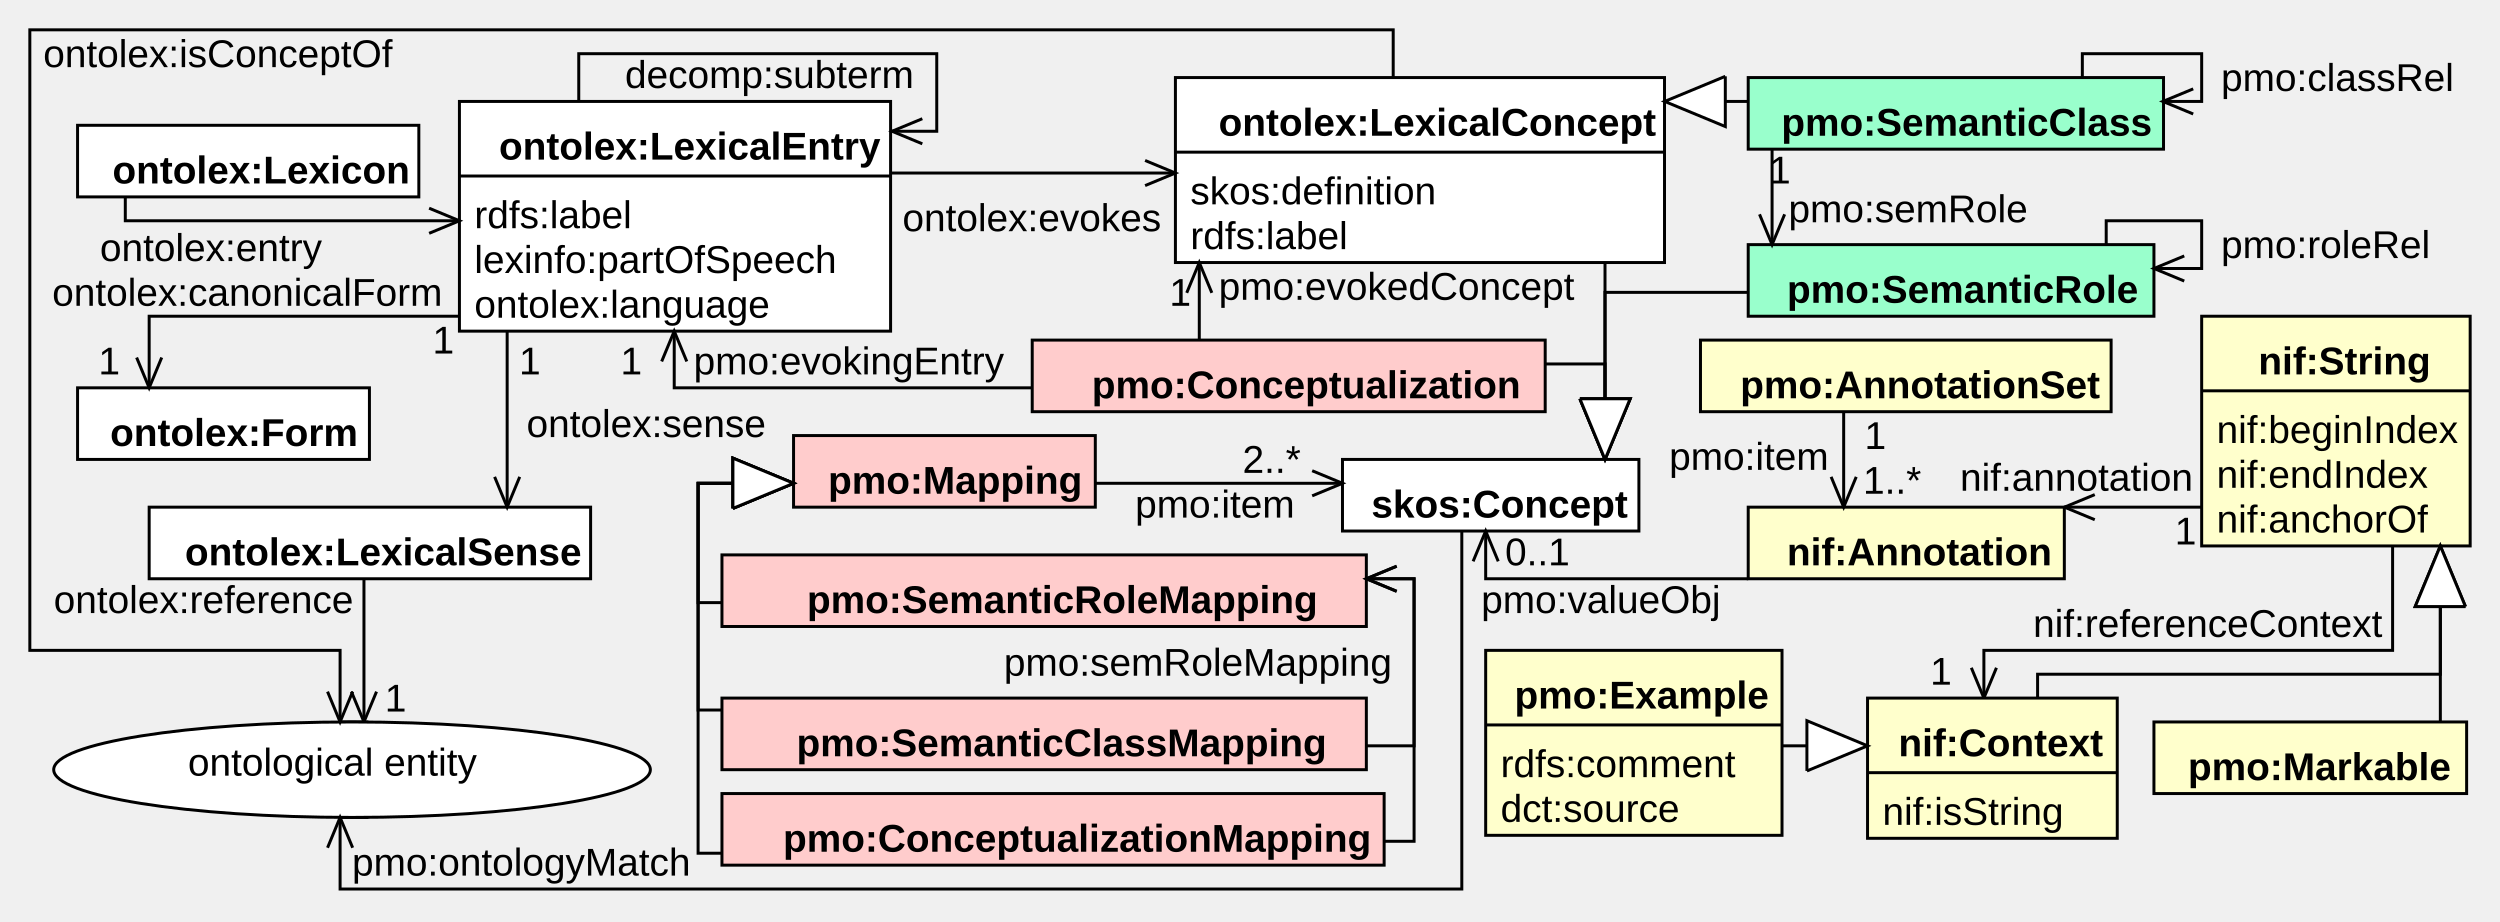
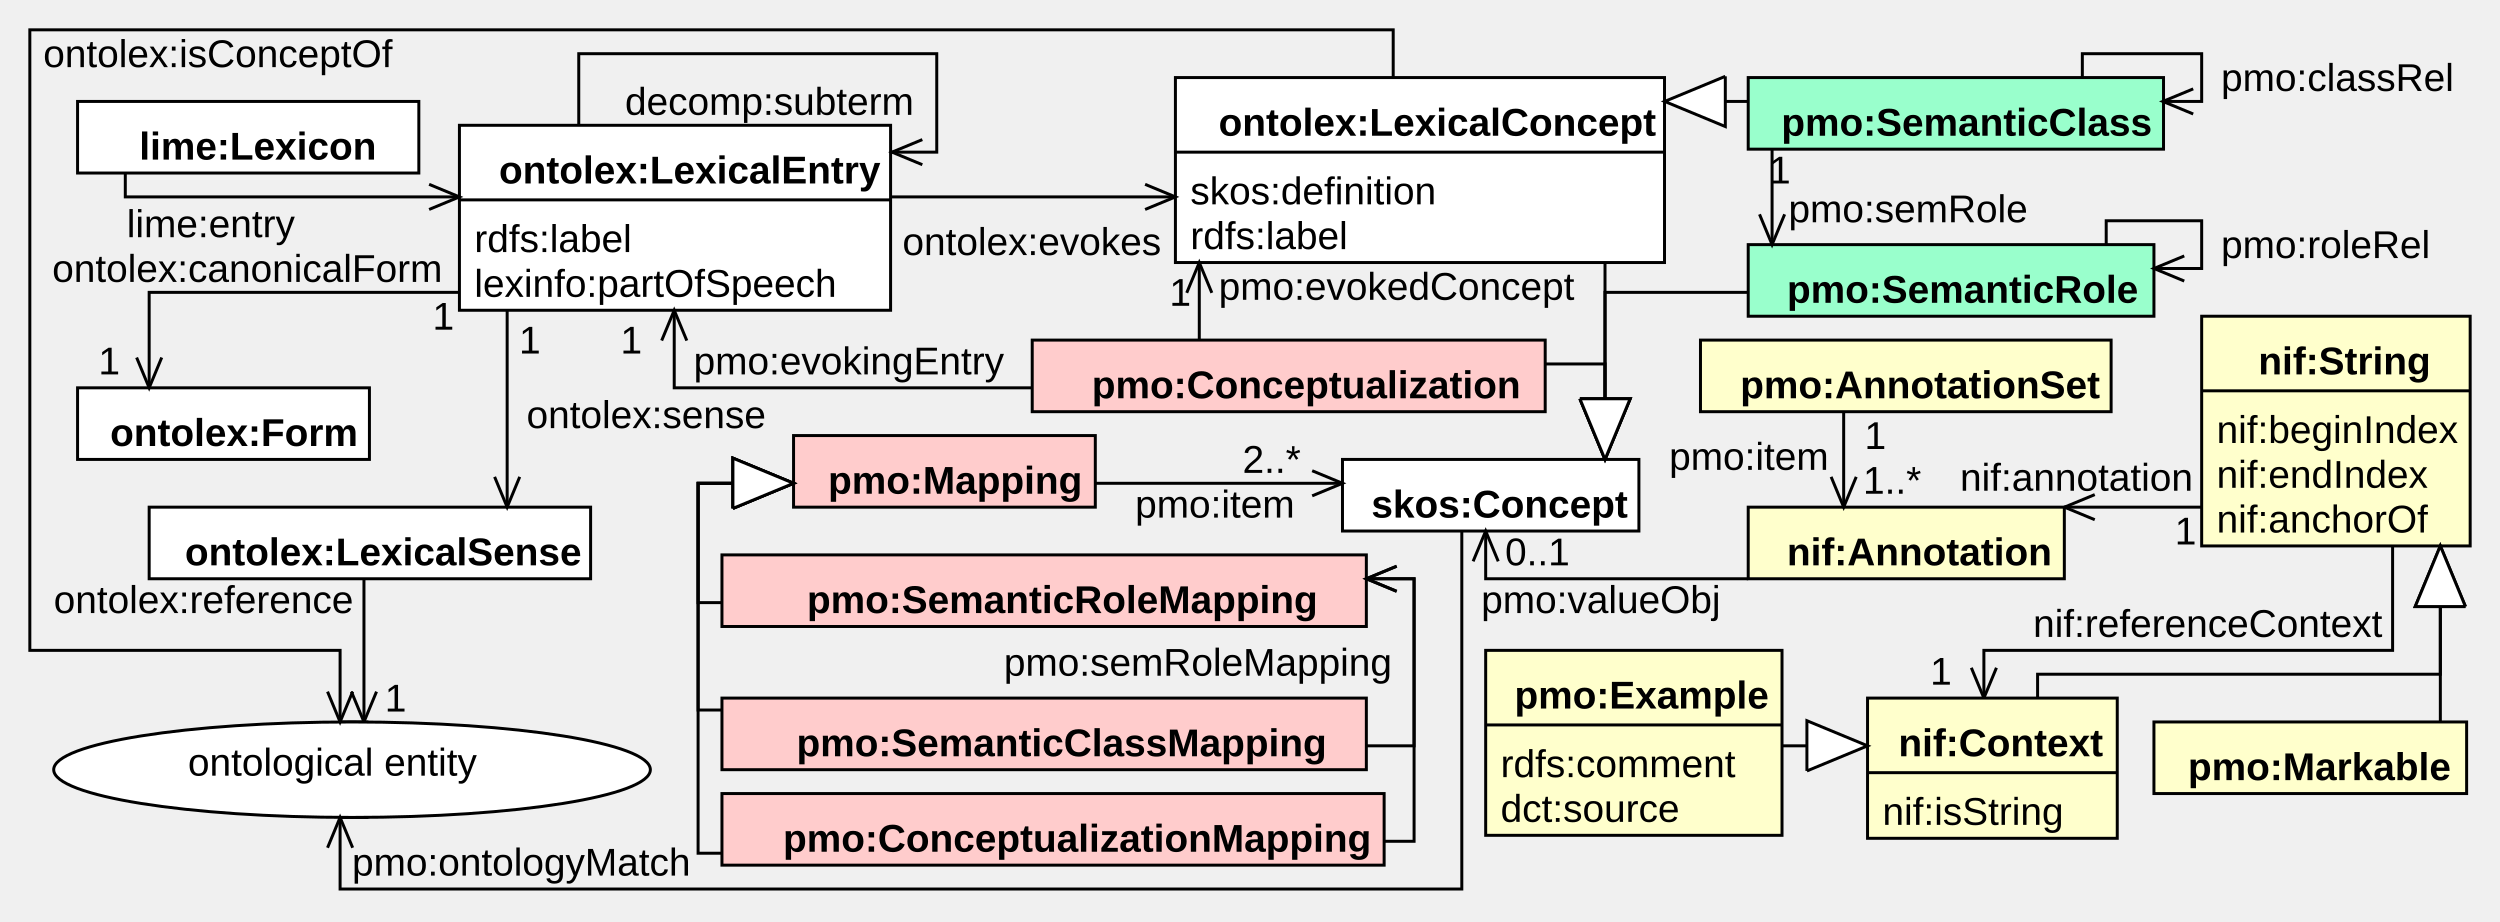
<svg xmlns="http://www.w3.org/2000/svg" version="1.1" width="838" height="309">
  <defs />
  <g>
    <g transform="translate(2,-6) scale(1,1)">
      <rect fill="#99ffcc" stroke="none" x="584" y="88" width="136" height="24" />
    </g>
    <g transform="translate(2,-6) scale(1,1)">
      <path fill="none" stroke="#000000" d="M 584 88 L 720 88 L 720 112 L 584 112 L 584 88 Z Z" stroke-miterlimit="10" />
    </g>
    <g transform="translate(2,-6) scale(1,1)">
      <g>
        <path fill="none" stroke="none" />
        <text fill="#000000" stroke="none" font-family="Arial" font-size="13px" font-style="normal" font-weight="bold" text-decoration="none" x="597" y="107.5">pmo:SemanticRole</text>
      </g>
    </g>
    <g transform="translate(2,-6) scale(1,1)">
-       <rect fill="#ffffff" stroke="none" x="152" y="40" width="144.526" height="77" />
-     </g>
-     <g transform="translate(2,-6) scale(1,1)">
-       <path fill="none" stroke="#000000" d="M 152 40 L 296.526 40 L 296.526 117 L 152 117 L 152 40 Z Z" stroke-miterlimit="10" />
-     </g>
-     <g transform="translate(2,-6) scale(1,1)">
-       <path fill="none" stroke="#000000" d="M 152 65 L 296.526 65" stroke-miterlimit="10" />
-     </g>
-     <g transform="translate(2,-6) scale(1,1)">
-       <g>
-         <path fill="none" stroke="none" />
-         <text fill="#000000" stroke="none" font-family="Arial" font-size="13px" font-style="normal" font-weight="bold" text-decoration="none" x="165.263" y="59.5">ontolex:LexicalEntry</text>
-       </g>
-     </g>
-     <g transform="translate(2,-6) scale(1,1)">
-       <g>
-         <path fill="none" stroke="none" />
-         <text fill="#000000" stroke="none" font-family="Arial" font-size="13px" font-style="normal" font-weight="normal" text-decoration="none" x="157" y="82.5">rdfs:label</text>
-       </g>
-     </g>
-     <g transform="translate(2,-6) scale(1,1)">
-       <g>
-         <path fill="none" stroke="none" />
-         <text fill="#000000" stroke="none" font-family="Arial" font-size="13px" font-style="normal" font-weight="normal" text-decoration="none" x="157" y="97.5">lexinfo:partOfSpeech</text>
-       </g>
-     </g>
-     <g transform="translate(2,-6) scale(1,1)">
-       <g>
-         <path fill="none" stroke="none" />
-         <text fill="#000000" stroke="none" font-family="Arial" font-size="13px" font-style="normal" font-weight="normal" text-decoration="none" x="157" y="112.5">ontolex:language</text>
+       <rect fill="#ffffff" stroke="none" x="152" y="48" width="144.526" height="62" />
+     </g>
+     <g transform="translate(2,-6) scale(1,1)">
+       <path fill="none" stroke="#000000" d="M 152 48 L 296.526 48 L 296.526 110 L 152 110 L 152 48 Z Z" stroke-miterlimit="10" />
+     </g>
+     <g transform="translate(2,-6) scale(1,1)">
+       <path fill="none" stroke="#000000" d="M 152 73 L 296.526 73" stroke-miterlimit="10" />
+     </g>
+     <g transform="translate(2,-6) scale(1,1)">
+       <g>
+         <path fill="none" stroke="none" />
+         <text fill="#000000" stroke="none" font-family="Arial" font-size="13px" font-style="normal" font-weight="bold" text-decoration="none" x="165.263" y="67.5">ontolex:LexicalEntry</text>
+       </g>
+     </g>
+     <g transform="translate(2,-6) scale(1,1)">
+       <g>
+         <path fill="none" stroke="none" />
+         <text fill="#000000" stroke="none" font-family="Arial" font-size="13px" font-style="normal" font-weight="normal" text-decoration="none" x="157" y="90.5">rdfs:label</text>
+       </g>
+     </g>
+     <g transform="translate(2,-6) scale(1,1)">
+       <g>
+         <path fill="none" stroke="none" />
+         <text fill="#000000" stroke="none" font-family="Arial" font-size="13px" font-style="normal" font-weight="normal" text-decoration="none" x="157" y="105.5">lexinfo:partOfSpeech</text>
      </g>
    </g>
    <g transform="translate(2,-6) scale(1,1)">
      <rect fill="#ffffff" stroke="none" x="48" y="176" width="147.973" height="24" />
    </g>
    <g transform="translate(2,-6) scale(1,1)">
      <path fill="none" stroke="#000000" d="M 48 176 L 195.973 176 L 195.973 200 L 48 200 L 48 176 Z Z" stroke-miterlimit="10" />
    </g>
    <g transform="translate(2,-6) scale(1,1)">
      <g>
        <path fill="none" stroke="none" />
        <text fill="#000000" stroke="none" font-family="Arial" font-size="13px" font-style="normal" font-weight="bold" text-decoration="none" x="59.986" y="195.5">ontolex:LexicalSense</text>
      </g>
    </g>
    <g transform="translate(2,-6) scale(1,1)">
      <rect fill="#ffffff" stroke="none" x="112" y="248" width="9" height="32" />
    </g>
    <g transform="translate(2,-6) scale(1,1)">
      <path fill="none" stroke="#000000" d="M 112 248 L 121 248 L 121 280 L 112 280 L 112 248 Z Z" stroke-miterlimit="10" />
    </g>
    <g transform="translate(2,-6) scale(1,1)">
      <g>
        <path fill="none" stroke="none" />
        <text fill="#000000" stroke="none" font-family="Arial" font-size="13px" font-style="normal" font-weight="bold" text-decoration="none" x="116.5" y="267.5" />
      </g>
    </g>
    <g transform="translate(2,-6) scale(1,1)">
      <path fill="none" stroke="#000000" d="M 704 88 L 704 80 L 736 80 L 736 96 L 720 96" stroke-miterlimit="10" />
    </g>
    <g transform="translate(2,-6) scale(1,1)">
      <path fill="none" stroke="#000000" d="M 730.163 91.79 L 720 96 L 730.163 100.21" stroke-miterlimit="10" />
    </g>
    <g transform="translate(2,-6) scale(1,1)">
      <g>
        <path fill="none" stroke="none" />
        <text fill="#000000" stroke="none" font-family="Arial" font-size="13px" font-style="normal" font-weight="normal" text-decoration="none" x="742.5" y="92.5">pmo:roleRel</text>
      </g>
    </g>
    <g transform="translate(2,-6) scale(1,1)">
-       <path fill="none" stroke="#000000" d="M 168 117 L 168 176" stroke-miterlimit="10" />
+       <path fill="none" stroke="#000000" d="M 168 110 L 168 176" stroke-miterlimit="10" />
    </g>
    <g transform="translate(2,-6) scale(1,1)">
      <path fill="none" stroke="#000000" d="M 163.79 165.837 L 168 176 L 172.21 165.837" stroke-miterlimit="10" />
    </g>
    <g transform="translate(2,-6) scale(1,1)">
      <g>
        <path fill="none" stroke="none" />
-         <text fill="#000000" stroke="none" font-family="Arial" font-size="13px" font-style="normal" font-weight="normal" text-decoration="none" x="174.5" y="152.5">ontolex:sense</text>
-       </g>
-     </g>
-     <g transform="translate(2,-6) scale(1,1)">
-       <g>
-         <path fill="none" stroke="none" />
-         <text fill="#000000" stroke="none" font-family="Arial" font-size="13px" font-style="normal" font-weight="normal" text-decoration="none" x="172" y="131.5">1</text>
+         <text fill="#000000" stroke="none" font-family="Arial" font-size="13px" font-style="normal" font-weight="normal" text-decoration="none" x="174.5" y="149.5">ontolex:sense</text>
+       </g>
+     </g>
+     <g transform="translate(2,-6) scale(1,1)">
+       <g>
+         <path fill="none" stroke="none" />
+         <text fill="#000000" stroke="none" font-family="Arial" font-size="13px" font-style="normal" font-weight="normal" text-decoration="none" x="172" y="124.5">1</text>
      </g>
    </g>
    <g transform="translate(2,-6) scale(1,1)">
      <path fill="none" stroke="#000000" d="M 120 200 L 120 248" stroke-miterlimit="10" />
    </g>
    <g transform="translate(2,-6) scale(1,1)">
      <path fill="none" stroke="#000000" d="M 115.79 237.837 L 120 248 L 124.21 237.837" stroke-miterlimit="10" />
    </g>
    <g transform="translate(2,-6) scale(1,1)">
      <g>
        <path fill="none" stroke="none" />
        <text fill="#000000" stroke="none" font-family="Arial" font-size="13px" font-style="normal" font-weight="normal" text-decoration="none" x="16" y="211.5">ontolex:reference</text>
      </g>
    </g>
    <g transform="translate(2,-6) scale(1,1)">
      <g>
        <path fill="none" stroke="none" />
        <text fill="#000000" stroke="none" font-family="Arial" font-size="13px" font-style="normal" font-weight="normal" text-decoration="none" x="127" y="244.5">1</text>
      </g>
    </g>
    <g transform="translate(2,-6) scale(1,1)">
      <rect fill="#ffffff" stroke="none" x="24" y="136" width="97.833" height="24" />
    </g>
    <g transform="translate(2,-6) scale(1,1)">
      <path fill="none" stroke="#000000" d="M 24 136 L 121.833 136 L 121.833 160 L 24 160 L 24 136 Z Z" stroke-miterlimit="10" />
    </g>
    <g transform="translate(2,-6) scale(1,1)">
      <g>
        <path fill="none" stroke="none" />
        <text fill="#000000" stroke="none" font-family="Arial" font-size="13px" font-style="normal" font-weight="bold" text-decoration="none" x="34.916" y="155.5">ontolex:Form</text>
      </g>
    </g>
    <g transform="translate(2,-6) scale(1,1)">
-       <path fill="none" stroke="#000000" d="M 152 112 L 48 112 L 48 136" stroke-miterlimit="10" />
+       <path fill="none" stroke="#000000" d="M 152 104 L 48 104 L 48 136" stroke-miterlimit="10" />
    </g>
    <g transform="translate(2,-6) scale(1,1)">
      <path fill="none" stroke="#000000" d="M 43.79 125.837 L 48 136 L 52.21 125.837" stroke-miterlimit="10" />
    </g>
    <g transform="translate(2,-6) scale(1,1)">
      <g>
        <path fill="none" stroke="none" />
-         <text fill="#000000" stroke="none" font-family="Arial" font-size="13px" font-style="normal" font-weight="normal" text-decoration="none" x="15.5" y="108.5">ontolex:canonicalForm</text>
-       </g>
-     </g>
-     <g transform="translate(2,-6) scale(1,1)">
-       <g>
-         <path fill="none" stroke="none" />
-         <text fill="#000000" stroke="none" font-family="Arial" font-size="13px" font-style="normal" font-weight="normal" text-decoration="none" x="143" y="124.5">1</text>
+         <text fill="#000000" stroke="none" font-family="Arial" font-size="13px" font-style="normal" font-weight="normal" text-decoration="none" x="15.5" y="100.5">ontolex:canonicalForm</text>
+       </g>
+     </g>
+     <g transform="translate(2,-6) scale(1,1)">
+       <g>
+         <path fill="none" stroke="none" />
+         <text fill="#000000" stroke="none" font-family="Arial" font-size="13px" font-style="normal" font-weight="normal" text-decoration="none" x="143" y="116.5">1</text>
      </g>
    </g>
    <g transform="translate(2,-6) scale(1,1)">
      <g>
        <path fill="none" stroke="none" />
        <text fill="#000000" stroke="none" font-family="Arial" font-size="13px" font-style="normal" font-weight="normal" text-decoration="none" x="31" y="131.5">1</text>
      </g>
    </g>
    <g transform="translate(2,-6) scale(1,1)">
-       <rect fill="#ffffff" stroke="none" x="24" y="48" width="114.394" height="24" />
-     </g>
-     <g transform="translate(2,-6) scale(1,1)">
-       <path fill="none" stroke="#000000" d="M 24 48 L 138.394 48 L 138.394 72 L 24 72 L 24 48 Z Z" stroke-miterlimit="10" />
-     </g>
-     <g transform="translate(2,-6) scale(1,1)">
-       <g>
-         <path fill="none" stroke="none" />
-         <text fill="#000000" stroke="none" font-family="Arial" font-size="13px" font-style="normal" font-weight="bold" text-decoration="none" x="35.697" y="67.5">ontolex:Lexicon</text>
-       </g>
-     </g>
-     <g transform="translate(2,-6) scale(1,1)">
-       <path fill="none" stroke="#000000" d="M 40 72 L 40 80 L 152 80" stroke-miterlimit="10" />
-     </g>
-     <g transform="translate(2,-6) scale(1,1)">
-       <path fill="none" stroke="#000000" d="M 141.837 84.21 L 152 80 L 141.837 75.79" stroke-miterlimit="10" />
-     </g>
-     <g transform="translate(2,-6) scale(1,1)">
-       <g>
-         <path fill="none" stroke="none" />
-         <text fill="#000000" stroke="none" font-family="Arial" font-size="13px" font-style="normal" font-weight="normal" text-decoration="none" x="31.5" y="93.5">ontolex:entry</text>
-       </g>
-     </g>
-     <g transform="translate(2,-6) scale(1,1)">
-       <path fill="none" stroke="#000000" d="M 297 50 L 312 50 L 312 24 L 192 24 L 192 40" stroke-miterlimit="10" />
-     </g>
-     <g transform="translate(2,-6) scale(1,1)">
-       <path fill="none" stroke="#000000" d="M 307.163 45.79 L 297 50 L 307.163 54.21" stroke-miterlimit="10" />
-     </g>
-     <g transform="translate(2,-6) scale(1,1)">
-       <g>
-         <path fill="none" stroke="none" />
-         <text fill="#000000" stroke="none" font-family="Arial" font-size="13px" font-style="normal" font-weight="normal" text-decoration="none" x="207.5" y="35.5">decomp:subterm</text>
+       <rect fill="#ffffff" stroke="none" x="24" y="40" width="114.394" height="24" />
+     </g>
+     <g transform="translate(2,-6) scale(1,1)">
+       <path fill="none" stroke="#000000" d="M 24 40 L 138.394 40 L 138.394 64 L 24 64 L 24 40 Z Z" stroke-miterlimit="10" />
+     </g>
+     <g transform="translate(2,-6) scale(1,1)">
+       <g>
+         <path fill="none" stroke="none" />
+         <text fill="#000000" stroke="none" font-family="Arial" font-size="13px" font-style="normal" font-weight="bold" text-decoration="none" x="44.697" y="59.5">lime:Lexicon</text>
+       </g>
+     </g>
+     <g transform="translate(2,-6) scale(1,1)">
+       <path fill="none" stroke="#000000" d="M 40 64 L 40 72 L 152 72" stroke-miterlimit="10" />
+     </g>
+     <g transform="translate(2,-6) scale(1,1)">
+       <path fill="none" stroke="#000000" d="M 141.837 76.21 L 152 72 L 141.837 67.79" stroke-miterlimit="10" />
+     </g>
+     <g transform="translate(2,-6) scale(1,1)">
+       <g>
+         <path fill="none" stroke="none" />
+         <text fill="#000000" stroke="none" font-family="Arial" font-size="13px" font-style="normal" font-weight="normal" text-decoration="none" x="40.5" y="85.5">lime:entry</text>
+       </g>
+     </g>
+     <g transform="translate(2,-6) scale(1,1)">
+       <path fill="none" stroke="#000000" d="M 297 57 L 312 57 L 312 24 L 192 24 L 192 48" stroke-miterlimit="10" />
+     </g>
+     <g transform="translate(2,-6) scale(1,1)">
+       <path fill="none" stroke="#000000" d="M 307.163 52.79 L 297 57 L 307.163 61.21" stroke-miterlimit="10" />
+     </g>
+     <g transform="translate(2,-6) scale(1,1)">
+       <g>
+         <path fill="none" stroke="none" />
+         <text fill="#000000" stroke="none" font-family="Arial" font-size="13px" font-style="normal" font-weight="normal" text-decoration="none" x="207.5" y="44.5">decomp:subterm</text>
      </g>
    </g>
    <g transform="translate(2,-6) scale(1,1)">
      <rect fill="#ffffff" stroke="none" x="392" y="32" width="163.943" height="62" />
    </g>
    <g transform="translate(2,-6) scale(1,1)">
      <path fill="none" stroke="#000000" d="M 392 32 L 555.943 32 L 555.943 94 L 392 94 L 392 32 Z Z" stroke-miterlimit="10" />
    </g>
    <g transform="translate(2,-6) scale(1,1)">
      <path fill="none" stroke="#000000" d="M 392 57 L 555.943 57" stroke-miterlimit="10" />
    </g>
    <g transform="translate(2,-6) scale(1,1)">
      <g>
        <path fill="none" stroke="none" />
        <text fill="#000000" stroke="none" font-family="Arial" font-size="13px" font-style="normal" font-weight="bold" text-decoration="none" x="406.472" y="51.5">ontolex:LexicalConcept</text>
      </g>
    </g>
    <g transform="translate(2,-6) scale(1,1)">
      <g>
        <path fill="none" stroke="none" />
        <text fill="#000000" stroke="none" font-family="Arial" font-size="13px" font-style="normal" font-weight="normal" text-decoration="none" x="397" y="74.5">skos:definition</text>
      </g>
    </g>
    <g transform="translate(2,-6) scale(1,1)">
      <g>
        <path fill="none" stroke="none" />
        <text fill="#000000" stroke="none" font-family="Arial" font-size="13px" font-style="normal" font-weight="normal" text-decoration="none" x="397" y="89.5">rdfs:label</text>
      </g>
    </g>
    <g transform="translate(2,-6) scale(1,1)">
      <path fill="none" stroke="#000000" d="M 584 104 L 536 104 L 536 160" stroke-miterlimit="10" />
    </g>
    <g transform="translate(2,-6) scale(1,1)">
      <path fill="#FFFFFF" stroke="none" d="M 527.581 139.675 L 536 160 L 544.419 139.675" />
    </g>
    <g transform="translate(2,-6) scale(1,1)">
      <path fill="none" stroke="#000000" d="M 527.581 139.675 L 536 160 L 544.419 139.675 L 527.581 139.675" stroke-miterlimit="10" />
    </g>
    <g transform="translate(2,-6) scale(1,1)">
      <rect fill="#ffcccc" stroke="none" x="344" y="120" width="171.95" height="24" />
    </g>
    <g transform="translate(2,-6) scale(1,1)">
      <path fill="none" stroke="#000000" d="M 344 120 L 515.95 120 L 515.95 144 L 344 144 L 344 120 Z Z" stroke-miterlimit="10" />
    </g>
    <g transform="translate(2,-6) scale(1,1)">
      <g>
        <path fill="none" stroke="none" />
        <text fill="#000000" stroke="none" font-family="Arial" font-size="13px" font-style="normal" font-weight="bold" text-decoration="none" x="363.975" y="139.5">pmo:Conceptualization</text>
      </g>
    </g>
    <g transform="translate(2,-6) scale(1,1)">
      <path fill="none" stroke="#000000" d="M 400 120 L 400 94" stroke-miterlimit="10" />
    </g>
    <g transform="translate(2,-6) scale(1,1)">
      <path fill="none" stroke="#000000" d="M 404.21 104.163 L 400 94 L 395.79 104.163" stroke-miterlimit="10" />
    </g>
    <g transform="translate(2,-6) scale(1,1)">
      <g>
        <path fill="none" stroke="none" />
        <text fill="#000000" stroke="none" font-family="Arial" font-size="13px" font-style="normal" font-weight="normal" text-decoration="none" x="406.5" y="106.5">pmo:evokedConcept</text>
      </g>
    </g>
    <g transform="translate(2,-6) scale(1,1)">
      <g>
        <path fill="none" stroke="none" />
        <text fill="#000000" stroke="none" font-family="Arial" font-size="13px" font-style="normal" font-weight="normal" text-decoration="none" x="390" y="108.5">1</text>
      </g>
    </g>
    <g transform="translate(2,-6) scale(1,1)">
-       <path fill="none" stroke="#000000" d="M 344 136 L 224 136 L 224 117" stroke-miterlimit="10" />
-     </g>
-     <g transform="translate(2,-6) scale(1,1)">
-       <path fill="none" stroke="#000000" d="M 228.21 127.163 L 224 117 L 219.79 127.163" stroke-miterlimit="10" />
+       <path fill="none" stroke="#000000" d="M 344 136 L 224 136 L 224 110" stroke-miterlimit="10" />
+     </g>
+     <g transform="translate(2,-6) scale(1,1)">
+       <path fill="none" stroke="#000000" d="M 228.21 120.163 L 224 110 L 219.79 120.163" stroke-miterlimit="10" />
    </g>
    <g transform="translate(2,-6) scale(1,1)">
      <g>
        <path fill="none" stroke="none" />
        <text fill="#000000" stroke="none" font-family="Arial" font-size="13px" font-style="normal" font-weight="normal" text-decoration="none" x="230.5" y="131.5">pmo:evokingEntry</text>
      </g>
    </g>
    <g transform="translate(2,-6) scale(1,1)">
      <g>
        <path fill="none" stroke="none" />
-         <text fill="#000000" stroke="none" font-family="Arial" font-size="13px" font-style="normal" font-weight="normal" text-decoration="none" x="206" y="131.5">1</text>
+         <text fill="#000000" stroke="none" font-family="Arial" font-size="13px" font-style="normal" font-weight="normal" text-decoration="none" x="206" y="124.5">1</text>
      </g>
    </g>
    <g transform="translate(2,-6) scale(1,1)">
      <path fill="#ffffff" stroke="none" d="M 16 264 C 16 255.163 60.772 248 116 248 C 171.228 248 216 255.163 216 264 C 216 272.837 171.228 280 116 280 C 60.772 280 16 272.837 16 264 Z" />
    </g>
    <g transform="translate(2,-6) scale(1,1)">
      <path fill="none" stroke="#000000" d="M 16 264 C 16 255.163 60.772 248 116 248 C 171.228 248 216 255.163 216 264 C 216 272.837 171.228 280 116 280 C 60.772 280 16 272.837 16 264 Z" stroke-miterlimit="10" />
    </g>
    <g transform="translate(2,-6) scale(1,1)">
      <g>
        <path fill="none" stroke="none" />
        <text fill="#000000" stroke="none" font-family="Arial" font-size="13px" font-style="normal" font-weight="normal" text-decoration="none" x="61" y="266">ontological entity</text>
      </g>
    </g>
    <g transform="translate(2,-6) scale(1,1)">
      <rect fill="#99ffcc" stroke="none" x="584" y="32" width="139.213" height="24" />
    </g>
    <g transform="translate(2,-6) scale(1,1)">
      <path fill="none" stroke="#000000" d="M 584 32 L 723.213 32 L 723.213 56 L 584 56 L 584 32 Z Z" stroke-miterlimit="10" />
    </g>
    <g transform="translate(2,-6) scale(1,1)">
      <g>
        <path fill="none" stroke="none" />
        <text fill="#000000" stroke="none" font-family="Arial" font-size="13px" font-style="normal" font-weight="bold" text-decoration="none" x="595.106" y="51.5">pmo:SemanticClass</text>
      </g>
    </g>
    <g transform="translate(2,-6) scale(1,1)">
      <path fill="none" stroke="#000000" d="M 584 40 L 556 40" stroke-miterlimit="10" />
    </g>
    <g transform="translate(2,-6) scale(1,1)">
      <path fill="#FFFFFF" stroke="none" d="M 576.325 31.581 L 556 40 L 576.325 48.419" />
    </g>
    <g transform="translate(2,-6) scale(1,1)">
      <path fill="none" stroke="#000000" d="M 576.325 31.581 L 556 40 L 576.325 48.419 L 576.325 31.581" stroke-miterlimit="10" />
    </g>
    <g transform="translate(2,-6) scale(1,1)">
      <path fill="none" stroke="#000000" d="M 592 56 L 592 88" stroke-miterlimit="10" />
    </g>
    <g transform="translate(2,-6) scale(1,1)">
      <path fill="none" stroke="#000000" d="M 587.79 77.837 L 592 88 L 596.21 77.837" stroke-miterlimit="10" />
    </g>
    <g transform="translate(2,-6) scale(1,1)">
      <g>
        <path fill="none" stroke="none" />
        <text fill="#000000" stroke="none" font-family="Arial" font-size="13px" font-style="normal" font-weight="normal" text-decoration="none" x="597.5" y="80.5">pmo:semRole</text>
      </g>
    </g>
    <g transform="translate(2,-6) scale(1,1)">
      <g>
        <path fill="none" stroke="none" />
        <text fill="#000000" stroke="none" font-family="Arial" font-size="13px" font-style="normal" font-weight="normal" text-decoration="none" x="591" y="67.5">1</text>
      </g>
    </g>
    <g transform="translate(2,-6) scale(1,1)">
      <path fill="none" stroke="#000000" d="M 696 32 L 696 24 L 736 24 L 736 40 L 723 40" stroke-miterlimit="10" />
    </g>
    <g transform="translate(2,-6) scale(1,1)">
      <path fill="none" stroke="#000000" d="M 733.163 35.79 L 723 40 L 733.163 44.21" stroke-miterlimit="10" />
    </g>
    <g transform="translate(2,-6) scale(1,1)">
      <g>
        <path fill="none" stroke="none" />
        <text fill="#000000" stroke="none" font-family="Arial" font-size="13px" font-style="normal" font-weight="normal" text-decoration="none" x="742.5" y="36.5">pmo:classRel</text>
      </g>
    </g>
    <g transform="translate(2,-6) scale(1,1)">
-       <path fill="none" stroke="#000000" d="M 297 64 L 392 64" stroke-miterlimit="10" />
-     </g>
-     <g transform="translate(2,-6) scale(1,1)">
-       <path fill="none" stroke="#000000" d="M 381.837 68.21 L 392 64 L 381.837 59.79" stroke-miterlimit="10" />
-     </g>
-     <g transform="translate(2,-6) scale(1,1)">
-       <g>
-         <path fill="none" stroke="none" />
-         <text fill="#000000" stroke="none" font-family="Arial" font-size="13px" font-style="normal" font-weight="normal" text-decoration="none" x="300.5" y="83.5">ontolex:evokes</text>
+       <path fill="none" stroke="#000000" d="M 297 72 L 392 72" stroke-miterlimit="10" />
+     </g>
+     <g transform="translate(2,-6) scale(1,1)">
+       <path fill="none" stroke="#000000" d="M 381.837 76.21 L 392 72 L 381.837 67.79" stroke-miterlimit="10" />
+     </g>
+     <g transform="translate(2,-6) scale(1,1)">
+       <g>
+         <path fill="none" stroke="none" />
+         <text fill="#000000" stroke="none" font-family="Arial" font-size="13px" font-style="normal" font-weight="normal" text-decoration="none" x="300.5" y="91.5">ontolex:evokes</text>
      </g>
    </g>
    <g transform="translate(2,-6) scale(1,1)">
      <rect fill="#ffcccc" stroke="none" x="264" y="152" width="101.146" height="24" />
    </g>
    <g transform="translate(2,-6) scale(1,1)">
      <path fill="none" stroke="#000000" d="M 264 152 L 365.146 152 L 365.146 176 L 264 176 L 264 152 Z Z" stroke-miterlimit="10" />
    </g>
    <g transform="translate(2,-6) scale(1,1)">
      <g>
        <path fill="none" stroke="none" />
        <text fill="#000000" stroke="none" font-family="Arial" font-size="13px" font-style="normal" font-weight="bold" text-decoration="none" x="275.573" y="171.5">pmo:Mapping</text>
      </g>
    </g>
    <g transform="translate(2,-6) scale(1,1)">
      <rect fill="#ffffff" stroke="none" x="448" y="160" width="99.362" height="24" />
    </g>
    <g transform="translate(2,-6) scale(1,1)">
      <path fill="none" stroke="#000000" d="M 448 160 L 547.362 160 L 547.362 184 L 448 184 L 448 160 Z Z" stroke-miterlimit="10" />
    </g>
    <g transform="translate(2,-6) scale(1,1)">
      <g>
        <path fill="none" stroke="none" />
        <text fill="#000000" stroke="none" font-family="Arial" font-size="13px" font-style="normal" font-weight="bold" text-decoration="none" x="457.681" y="179.5">skos:Concept</text>
      </g>
    </g>
    <g transform="translate(2,-6) scale(1,1)">
      <path fill="none" stroke="#000000" d="M 536 94 L 536 160" stroke-miterlimit="10" />
    </g>
    <g transform="translate(2,-6) scale(1,1)">
      <path fill="#FFFFFF" stroke="none" d="M 527.581 139.675 L 536 160 L 544.419 139.675" />
    </g>
    <g transform="translate(2,-6) scale(1,1)">
      <path fill="none" stroke="#000000" d="M 527.581 139.675 L 536 160 L 544.419 139.675 L 527.581 139.675" stroke-miterlimit="10" />
    </g>
    <g transform="translate(2,-6) scale(1,1)">
      <path fill="none" stroke="#000000" d="M 516 128 L 536 128 L 536 160" stroke-miterlimit="10" />
    </g>
    <g transform="translate(2,-6) scale(1,1)">
      <path fill="#FFFFFF" stroke="none" d="M 527.581 139.675 L 536 160 L 544.419 139.675" />
    </g>
    <g transform="translate(2,-6) scale(1,1)">
      <path fill="none" stroke="#000000" d="M 527.581 139.675 L 536 160 L 544.419 139.675 L 527.581 139.675" stroke-miterlimit="10" />
    </g>
    <g transform="translate(2,-6) scale(1,1)">
      <path fill="none" stroke="#000000" d="M 365 168 L 448 168" stroke-miterlimit="10" />
    </g>
    <g transform="translate(2,-6) scale(1,1)">
      <path fill="none" stroke="#000000" d="M 437.837 172.21 L 448 168 L 437.837 163.79" stroke-miterlimit="10" />
    </g>
    <g transform="translate(2,-6) scale(1,1)">
      <g>
        <path fill="none" stroke="none" />
        <text fill="#000000" stroke="none" font-family="Arial" font-size="13px" font-style="normal" font-weight="normal" text-decoration="none" x="378.5" y="179.5">pmo:item</text>
      </g>
    </g>
    <g transform="translate(2,-6) scale(1,1)">
      <g>
        <path fill="none" stroke="none" />
        <text fill="#000000" stroke="none" font-family="Arial" font-size="13px" font-style="normal" font-weight="normal" text-decoration="none" x="414.5" y="164.5">2..*</text>
      </g>
    </g>
    <g transform="translate(2,-6) scale(1,1)">
      <rect fill="#ffffcc" stroke="none" x="568" y="120" width="137.645" height="24" />
    </g>
    <g transform="translate(2,-6) scale(1,1)">
      <path fill="none" stroke="#000000" d="M 568 120 L 705.645 120 L 705.645 144 L 568 144 L 568 120 Z Z" stroke-miterlimit="10" />
    </g>
    <g transform="translate(2,-6) scale(1,1)">
      <g>
        <path fill="none" stroke="none" />
        <text fill="#000000" stroke="none" font-family="Arial" font-size="13px" font-style="normal" font-weight="bold" text-decoration="none" x="581.323" y="139.5">pmo:AnnotationSet</text>
      </g>
    </g>
    <g transform="translate(2,-6) scale(1,1)">
      <rect fill="#ffffcc" stroke="none" x="584" y="176" width="105.964" height="24" />
    </g>
    <g transform="translate(2,-6) scale(1,1)">
      <path fill="none" stroke="#000000" d="M 584 176 L 689.964 176 L 689.964 200 L 584 200 L 584 176 Z Z" stroke-miterlimit="10" />
    </g>
    <g transform="translate(2,-6) scale(1,1)">
      <g>
        <path fill="none" stroke="none" />
        <text fill="#000000" stroke="none" font-family="Arial" font-size="13px" font-style="normal" font-weight="bold" text-decoration="none" x="596.982" y="195.5">nif:Annotation</text>
      </g>
    </g>
    <g transform="translate(2,-6) scale(1,1)">
      <path fill="none" stroke="#000000" d="M 616 144 L 616 176" stroke-miterlimit="10" />
    </g>
    <g transform="translate(2,-6) scale(1,1)">
      <path fill="none" stroke="#000000" d="M 611.79 165.837 L 616 176 L 620.21 165.837" stroke-miterlimit="10" />
    </g>
    <g transform="translate(2,-6) scale(1,1)">
      <g>
        <path fill="none" stroke="none" />
        <text fill="#000000" stroke="none" font-family="Arial" font-size="13px" font-style="normal" font-weight="normal" text-decoration="none" x="557.5" y="163.5">pmo:item</text>
      </g>
    </g>
    <g transform="translate(2,-6) scale(1,1)">
      <g>
        <path fill="none" stroke="none" />
        <text fill="#000000" stroke="none" font-family="Arial" font-size="13px" font-style="normal" font-weight="normal" text-decoration="none" x="622.5" y="171.5">1..*</text>
      </g>
    </g>
    <g transform="translate(2,-6) scale(1,1)">
      <g>
        <path fill="none" stroke="none" />
        <text fill="#000000" stroke="none" font-family="Arial" font-size="13px" font-style="normal" font-weight="normal" text-decoration="none" x="623" y="156.5">1</text>
      </g>
    </g>
    <g transform="translate(2,-6) scale(1,1)">
      <path fill="none" stroke="#000000" d="M 584 200 L 496 200 L 496 184" stroke-miterlimit="10" />
    </g>
    <g transform="translate(2,-6) scale(1,1)">
      <path fill="none" stroke="#000000" d="M 500.21 194.163 L 496 184 L 491.79 194.163" stroke-miterlimit="10" />
    </g>
    <g transform="translate(2,-6) scale(1,1)">
      <g>
        <path fill="none" stroke="none" />
        <text fill="#000000" stroke="none" font-family="Arial" font-size="13px" font-style="normal" font-weight="normal" text-decoration="none" x="494.5" y="211.5">pmo:valueObj</text>
      </g>
    </g>
    <g transform="translate(2,-6) scale(1,1)">
      <g>
        <path fill="none" stroke="none" />
        <text fill="#000000" stroke="none" font-family="Arial" font-size="13px" font-style="normal" font-weight="normal" text-decoration="none" x="502.5" y="195.5">0..1</text>
      </g>
    </g>
    <g transform="translate(2,-6) scale(1,1)">
      <rect fill="#ffffcc" stroke="none" x="720" y="248" width="104.815" height="24" />
    </g>
    <g transform="translate(2,-6) scale(1,1)">
      <path fill="none" stroke="#000000" d="M 720 248 L 824.815 248 L 824.815 272 L 720 272 L 720 248 Z Z" stroke-miterlimit="10" />
    </g>
    <g transform="translate(2,-6) scale(1,1)">
      <g>
        <path fill="none" stroke="none" />
        <text fill="#000000" stroke="none" font-family="Arial" font-size="13px" font-style="normal" font-weight="bold" text-decoration="none" x="731.407" y="267.5">pmo:Markable</text>
      </g>
    </g>
    <g transform="translate(2,-6) scale(1,1)">
      <rect fill="#ffffcc" stroke="none" x="496" y="224" width="99.331" height="62" />
    </g>
    <g transform="translate(2,-6) scale(1,1)">
      <path fill="none" stroke="#000000" d="M 496 224 L 595.331 224 L 595.331 286 L 496 286 L 496 224 Z Z" stroke-miterlimit="10" />
    </g>
    <g transform="translate(2,-6) scale(1,1)">
      <path fill="none" stroke="#000000" d="M 496 249 L 595.331 249" stroke-miterlimit="10" />
    </g>
    <g transform="translate(2,-6) scale(1,1)">
      <g>
        <path fill="none" stroke="none" />
        <text fill="#000000" stroke="none" font-family="Arial" font-size="13px" font-style="normal" font-weight="bold" text-decoration="none" x="505.665" y="243.5">pmo:Example</text>
      </g>
    </g>
    <g transform="translate(2,-6) scale(1,1)">
      <g>
        <path fill="none" stroke="none" />
        <text fill="#000000" stroke="none" font-family="Arial" font-size="13px" font-style="normal" font-weight="normal" text-decoration="none" x="501" y="266.5">rdfs:comment</text>
      </g>
    </g>
    <g transform="translate(2,-6) scale(1,1)">
      <g>
        <path fill="none" stroke="none" />
        <text fill="#000000" stroke="none" font-family="Arial" font-size="13px" font-style="normal" font-weight="normal" text-decoration="none" x="501" y="281.5">dct:source</text>
      </g>
    </g>
    <g transform="translate(2,-6) scale(1,1)">
      <path fill="none" stroke="#000000" d="M 736 176 L 690 176" stroke-miterlimit="10" />
    </g>
    <g transform="translate(2,-6) scale(1,1)">
      <path fill="none" stroke="#000000" d="M 700.163 171.79 L 690 176 L 700.163 180.21" stroke-miterlimit="10" />
    </g>
    <g transform="translate(2,-6) scale(1,1)">
      <g>
        <path fill="none" stroke="none" />
        <text fill="#000000" stroke="none" font-family="Arial" font-size="13px" font-style="normal" font-weight="normal" text-decoration="none" x="655" y="170.5">nif:annotation</text>
      </g>
    </g>
    <g transform="translate(2,-6) scale(1,1)">
      <g>
        <path fill="none" stroke="none" />
        <text fill="#000000" stroke="none" font-family="Arial" font-size="13px" font-style="normal" font-weight="normal" text-decoration="none" x="727" y="188.5">1</text>
      </g>
    </g>
    <g transform="translate(2,-6) scale(1,1)">
      <path fill="none" stroke="#000000" d="M 800 189 L 800 224 L 663 224 L 663 240" stroke-miterlimit="10" />
    </g>
    <g transform="translate(2,-6) scale(1,1)">
      <path fill="none" stroke="#000000" d="M 658.79 229.837 L 663 240 L 667.21 229.837" stroke-miterlimit="10" />
    </g>
    <g transform="translate(2,-6) scale(1,1)">
      <g>
        <path fill="none" stroke="none" />
        <text fill="#000000" stroke="none" font-family="Arial" font-size="13px" font-style="normal" font-weight="normal" text-decoration="none" x="679.5" y="219.5">nif:referenceContext</text>
      </g>
    </g>
    <g transform="translate(2,-6) scale(1,1)">
      <g>
        <path fill="none" stroke="none" />
        <text fill="#000000" stroke="none" font-family="Arial" font-size="13px" font-style="normal" font-weight="normal" text-decoration="none" x="645" y="235.5">1</text>
      </g>
    </g>
    <g transform="translate(2,-6) scale(1,1)">
      <rect fill="#ffffcc" stroke="none" x="736" y="112" width="90" height="77" />
    </g>
    <g transform="translate(2,-6) scale(1,1)">
      <path fill="none" stroke="#000000" d="M 736 112 L 826 112 L 826 189 L 736 189 L 736 112 Z Z" stroke-miterlimit="10" />
    </g>
    <g transform="translate(2,-6) scale(1,1)">
      <path fill="none" stroke="#000000" d="M 736 137 L 826 137" stroke-miterlimit="10" />
    </g>
    <g transform="translate(2,-6) scale(1,1)">
      <g>
        <path fill="none" stroke="none" />
        <text fill="#000000" stroke="none" font-family="Arial" font-size="13px" font-style="normal" font-weight="bold" text-decoration="none" x="755" y="131.5">nif:String</text>
      </g>
    </g>
    <g transform="translate(2,-6) scale(1,1)">
      <g>
        <path fill="none" stroke="none" />
        <text fill="#000000" stroke="none" font-family="Arial" font-size="13px" font-style="normal" font-weight="normal" text-decoration="none" x="741" y="154.5">nif:beginIndex</text>
      </g>
    </g>
    <g transform="translate(2,-6) scale(1,1)">
      <g>
        <path fill="none" stroke="none" />
        <text fill="#000000" stroke="none" font-family="Arial" font-size="13px" font-style="normal" font-weight="normal" text-decoration="none" x="741" y="169.5">nif:endIndex</text>
      </g>
    </g>
    <g transform="translate(2,-6) scale(1,1)">
      <g>
        <path fill="none" stroke="none" />
        <text fill="#000000" stroke="none" font-family="Arial" font-size="13px" font-style="normal" font-weight="normal" text-decoration="none" x="741" y="184.5">nif:anchorOf</text>
      </g>
    </g>
    <g transform="translate(2,-6) scale(1,1)">
      <rect fill="#ffffcc" stroke="none" x="624" y="240" width="83.703" height="47" />
    </g>
    <g transform="translate(2,-6) scale(1,1)">
      <path fill="none" stroke="#000000" d="M 624 240 L 707.703 240 L 707.703 287 L 624 287 L 624 240 Z Z" stroke-miterlimit="10" />
    </g>
    <g transform="translate(2,-6) scale(1,1)">
      <path fill="none" stroke="#000000" d="M 624 265 L 707.703 265" stroke-miterlimit="10" />
    </g>
    <g transform="translate(2,-6) scale(1,1)">
      <g>
        <path fill="none" stroke="none" />
        <text fill="#000000" stroke="none" font-family="Arial" font-size="13px" font-style="normal" font-weight="bold" text-decoration="none" x="634.351" y="259.5">nif:Context</text>
      </g>
    </g>
    <g transform="translate(2,-6) scale(1,1)">
      <g>
        <path fill="none" stroke="none" />
        <text fill="#000000" stroke="none" font-family="Arial" font-size="13px" font-style="normal" font-weight="normal" text-decoration="none" x="629" y="282.5">nif:isString</text>
      </g>
    </g>
    <g transform="translate(2,-6) scale(1,1)">
      <path fill="none" stroke="#000000" d="M 816 248 L 816 189" stroke-miterlimit="10" />
    </g>
    <g transform="translate(2,-6) scale(1,1)">
      <path fill="#FFFFFF" stroke="none" d="M 824.419 209.325 L 816 189 L 807.581 209.325" />
    </g>
    <g transform="translate(2,-6) scale(1,1)">
      <path fill="none" stroke="#000000" d="M 824.419 209.325 L 816 189 L 807.581 209.325 L 824.419 209.325" stroke-miterlimit="10" />
    </g>
    <g transform="translate(2,-6) scale(1,1)">
      <path fill="none" stroke="#000000" d="M 681 240 L 681 232 L 816 232 L 816 189" stroke-miterlimit="10" />
    </g>
    <g transform="translate(2,-6) scale(1,1)">
      <path fill="#FFFFFF" stroke="none" d="M 824.419 209.325 L 816 189 L 807.581 209.325" />
    </g>
    <g transform="translate(2,-6) scale(1,1)">
      <path fill="none" stroke="#000000" d="M 824.419 209.325 L 816 189 L 807.581 209.325 L 824.419 209.325" stroke-miterlimit="10" />
    </g>
    <g transform="translate(2,-6) scale(1,1)">
      <path fill="none" stroke="#000000" d="M 595 256 L 624 256" stroke-miterlimit="10" />
    </g>
    <g transform="translate(2,-6) scale(1,1)">
      <path fill="#FFFFFF" stroke="none" d="M 603.675 264.419 L 624 256 L 603.675 247.581" />
    </g>
    <g transform="translate(2,-6) scale(1,1)">
      <path fill="none" stroke="#000000" d="M 603.675 264.419 L 624 256 L 603.675 247.581 L 603.675 264.419" stroke-miterlimit="10" />
    </g>
    <g transform="translate(2,-6) scale(1,1)">
      <rect fill="#ffcccc" stroke="none" x="240" y="192" width="216" height="24" />
    </g>
    <g transform="translate(2,-6) scale(1,1)">
      <path fill="none" stroke="#000000" d="M 240 192 L 456 192 L 456 216 L 240 216 L 240 192 Z Z" stroke-miterlimit="10" />
    </g>
    <g transform="translate(2,-6) scale(1,1)">
      <g>
        <path fill="none" stroke="none" />
        <text fill="#000000" stroke="none" font-family="Arial" font-size="13px" font-style="normal" font-weight="bold" text-decoration="none" x="268.5" y="211.5">pmo:SemanticRoleMapping</text>
      </g>
    </g>
    <g transform="translate(2,-6) scale(1,1)">
      <rect fill="#ffcccc" stroke="none" x="240" y="240" width="216" height="24" />
    </g>
    <g transform="translate(2,-6) scale(1,1)">
      <path fill="none" stroke="#000000" d="M 240 240 L 456 240 L 456 264 L 240 264 L 240 240 Z Z" stroke-miterlimit="10" />
    </g>
    <g transform="translate(2,-6) scale(1,1)">
      <g>
        <path fill="none" stroke="none" />
        <text fill="#000000" stroke="none" font-family="Arial" font-size="13px" font-style="normal" font-weight="bold" text-decoration="none" x="265" y="259.5">pmo:SemanticClassMapping</text>
      </g>
    </g>
    <g transform="translate(2,-6) scale(1,1)">
      <path fill="none" stroke="#000000" d="M 240 208 L 232 208 L 232 168 L 264 168" stroke-miterlimit="10" />
    </g>
    <g transform="translate(2,-6) scale(1,1)">
      <path fill="#FFFFFF" stroke="none" d="M 243.675 176.419 L 264 168 L 243.675 159.581" />
    </g>
    <g transform="translate(2,-6) scale(1,1)">
      <path fill="none" stroke="#000000" d="M 243.675 176.419 L 264 168 L 243.675 159.581 L 243.675 176.419" stroke-miterlimit="10" />
    </g>
    <g transform="translate(2,-6) scale(1,1)">
      <path fill="none" stroke="#000000" d="M 240 244 L 232 244 L 232 168 L 264 168" stroke-miterlimit="10" />
    </g>
    <g transform="translate(2,-6) scale(1,1)">
      <path fill="#FFFFFF" stroke="none" d="M 243.675 176.419 L 264 168 L 243.675 159.581" />
    </g>
    <g transform="translate(2,-6) scale(1,1)">
      <path fill="none" stroke="#000000" d="M 243.675 176.419 L 264 168 L 243.675 159.581 L 243.675 176.419" stroke-miterlimit="10" />
    </g>
    <g transform="translate(2,-6) scale(1,1)">
      <rect fill="#ffcccc" stroke="none" x="240" y="272" width="221.961" height="24" />
    </g>
    <g transform="translate(2,-6) scale(1,1)">
      <path fill="none" stroke="#000000" d="M 240 272 L 461.961 272 L 461.961 296 L 240 296 L 240 272 Z Z" stroke-miterlimit="10" />
    </g>
    <g transform="translate(2,-6) scale(1,1)">
      <g>
        <path fill="none" stroke="none" />
        <text fill="#000000" stroke="none" font-family="Arial" font-size="13px" font-style="normal" font-weight="bold" text-decoration="none" x="260.48" y="291.5">pmo:ConceptualizationMapping</text>
      </g>
    </g>
    <g transform="translate(2,-6) scale(1,1)">
      <path fill="none" stroke="#000000" d="M 240 292 L 232 292 L 232 168 L 264 168" stroke-miterlimit="10" />
    </g>
    <g transform="translate(2,-6) scale(1,1)">
      <path fill="#FFFFFF" stroke="none" d="M 243.675 176.419 L 264 168 L 243.675 159.581" />
    </g>
    <g transform="translate(2,-6) scale(1,1)">
      <path fill="none" stroke="#000000" d="M 243.675 176.419 L 264 168 L 243.675 159.581 L 243.675 176.419" stroke-miterlimit="10" />
    </g>
    <g transform="translate(2,-6) scale(1,1)">
      <path fill="none" stroke="#000000" d="M 456 256 L 472 256 L 472 200 L 456 200" stroke-miterlimit="10" />
    </g>
    <g transform="translate(2,-6) scale(1,1)">
      <path fill="none" stroke="#000000" d="M 466.163 195.79 L 456 200 L 466.163 204.21" stroke-miterlimit="10" />
    </g>
    <g transform="translate(2,-6) scale(1,1)">
      <path fill="none" stroke="#000000" d="M 462 288 L 472 288 L 472 200 L 456 200" stroke-miterlimit="10" />
    </g>
    <g transform="translate(2,-6) scale(1,1)">
      <path fill="none" stroke="#000000" d="M 466.163 195.79 L 456 200 L 466.163 204.21" stroke-miterlimit="10" />
    </g>
    <g transform="translate(2,-6) scale(1,1)">
      <g>
        <path fill="none" stroke="none" />
        <text fill="#000000" stroke="none" font-family="Arial" font-size="13px" font-style="normal" font-weight="normal" text-decoration="none" x="334.5" y="232.5">pmo:semRoleMapping</text>
      </g>
    </g>
    <g transform="translate(2,-6) scale(1,1)">
      <path fill="none" stroke="#000000" d="M 465 32 L 465 16 L 8 16 L 8 224 L 112 224 L 112 248" stroke-miterlimit="10" />
    </g>
    <g transform="translate(2,-6) scale(1,1)">
      <path fill="none" stroke="#000000" d="M 107.79 237.837 L 112 248 L 116.21 237.837" stroke-miterlimit="10" />
    </g>
    <g transform="translate(2,-6) scale(1,1)">
      <g>
        <path fill="none" stroke="none" />
        <text fill="#000000" stroke="none" font-family="Arial" font-size="13px" font-style="normal" font-weight="normal" text-decoration="none" x="12.5" y="28.5">ontolex:isConceptOf</text>
      </g>
    </g>
    <g transform="translate(2,-6) scale(1,1)">
      <path fill="none" stroke="#000000" d="M 488 184 L 488 304 L 112 304 L 112 280" stroke-miterlimit="10" />
    </g>
    <g transform="translate(2,-6) scale(1,1)">
      <path fill="none" stroke="#000000" d="M 116.21 290.163 L 112 280 L 107.79 290.163" stroke-miterlimit="10" />
    </g>
    <g transform="translate(2,-6) scale(1,1)">
      <g>
        <path fill="none" stroke="none" />
        <text fill="#000000" stroke="none" font-family="Arial" font-size="13px" font-style="normal" font-weight="normal" text-decoration="none" x="116" y="299.5">pmo:ontologyMatch</text>
      </g>
    </g>
  </g>
</svg>
